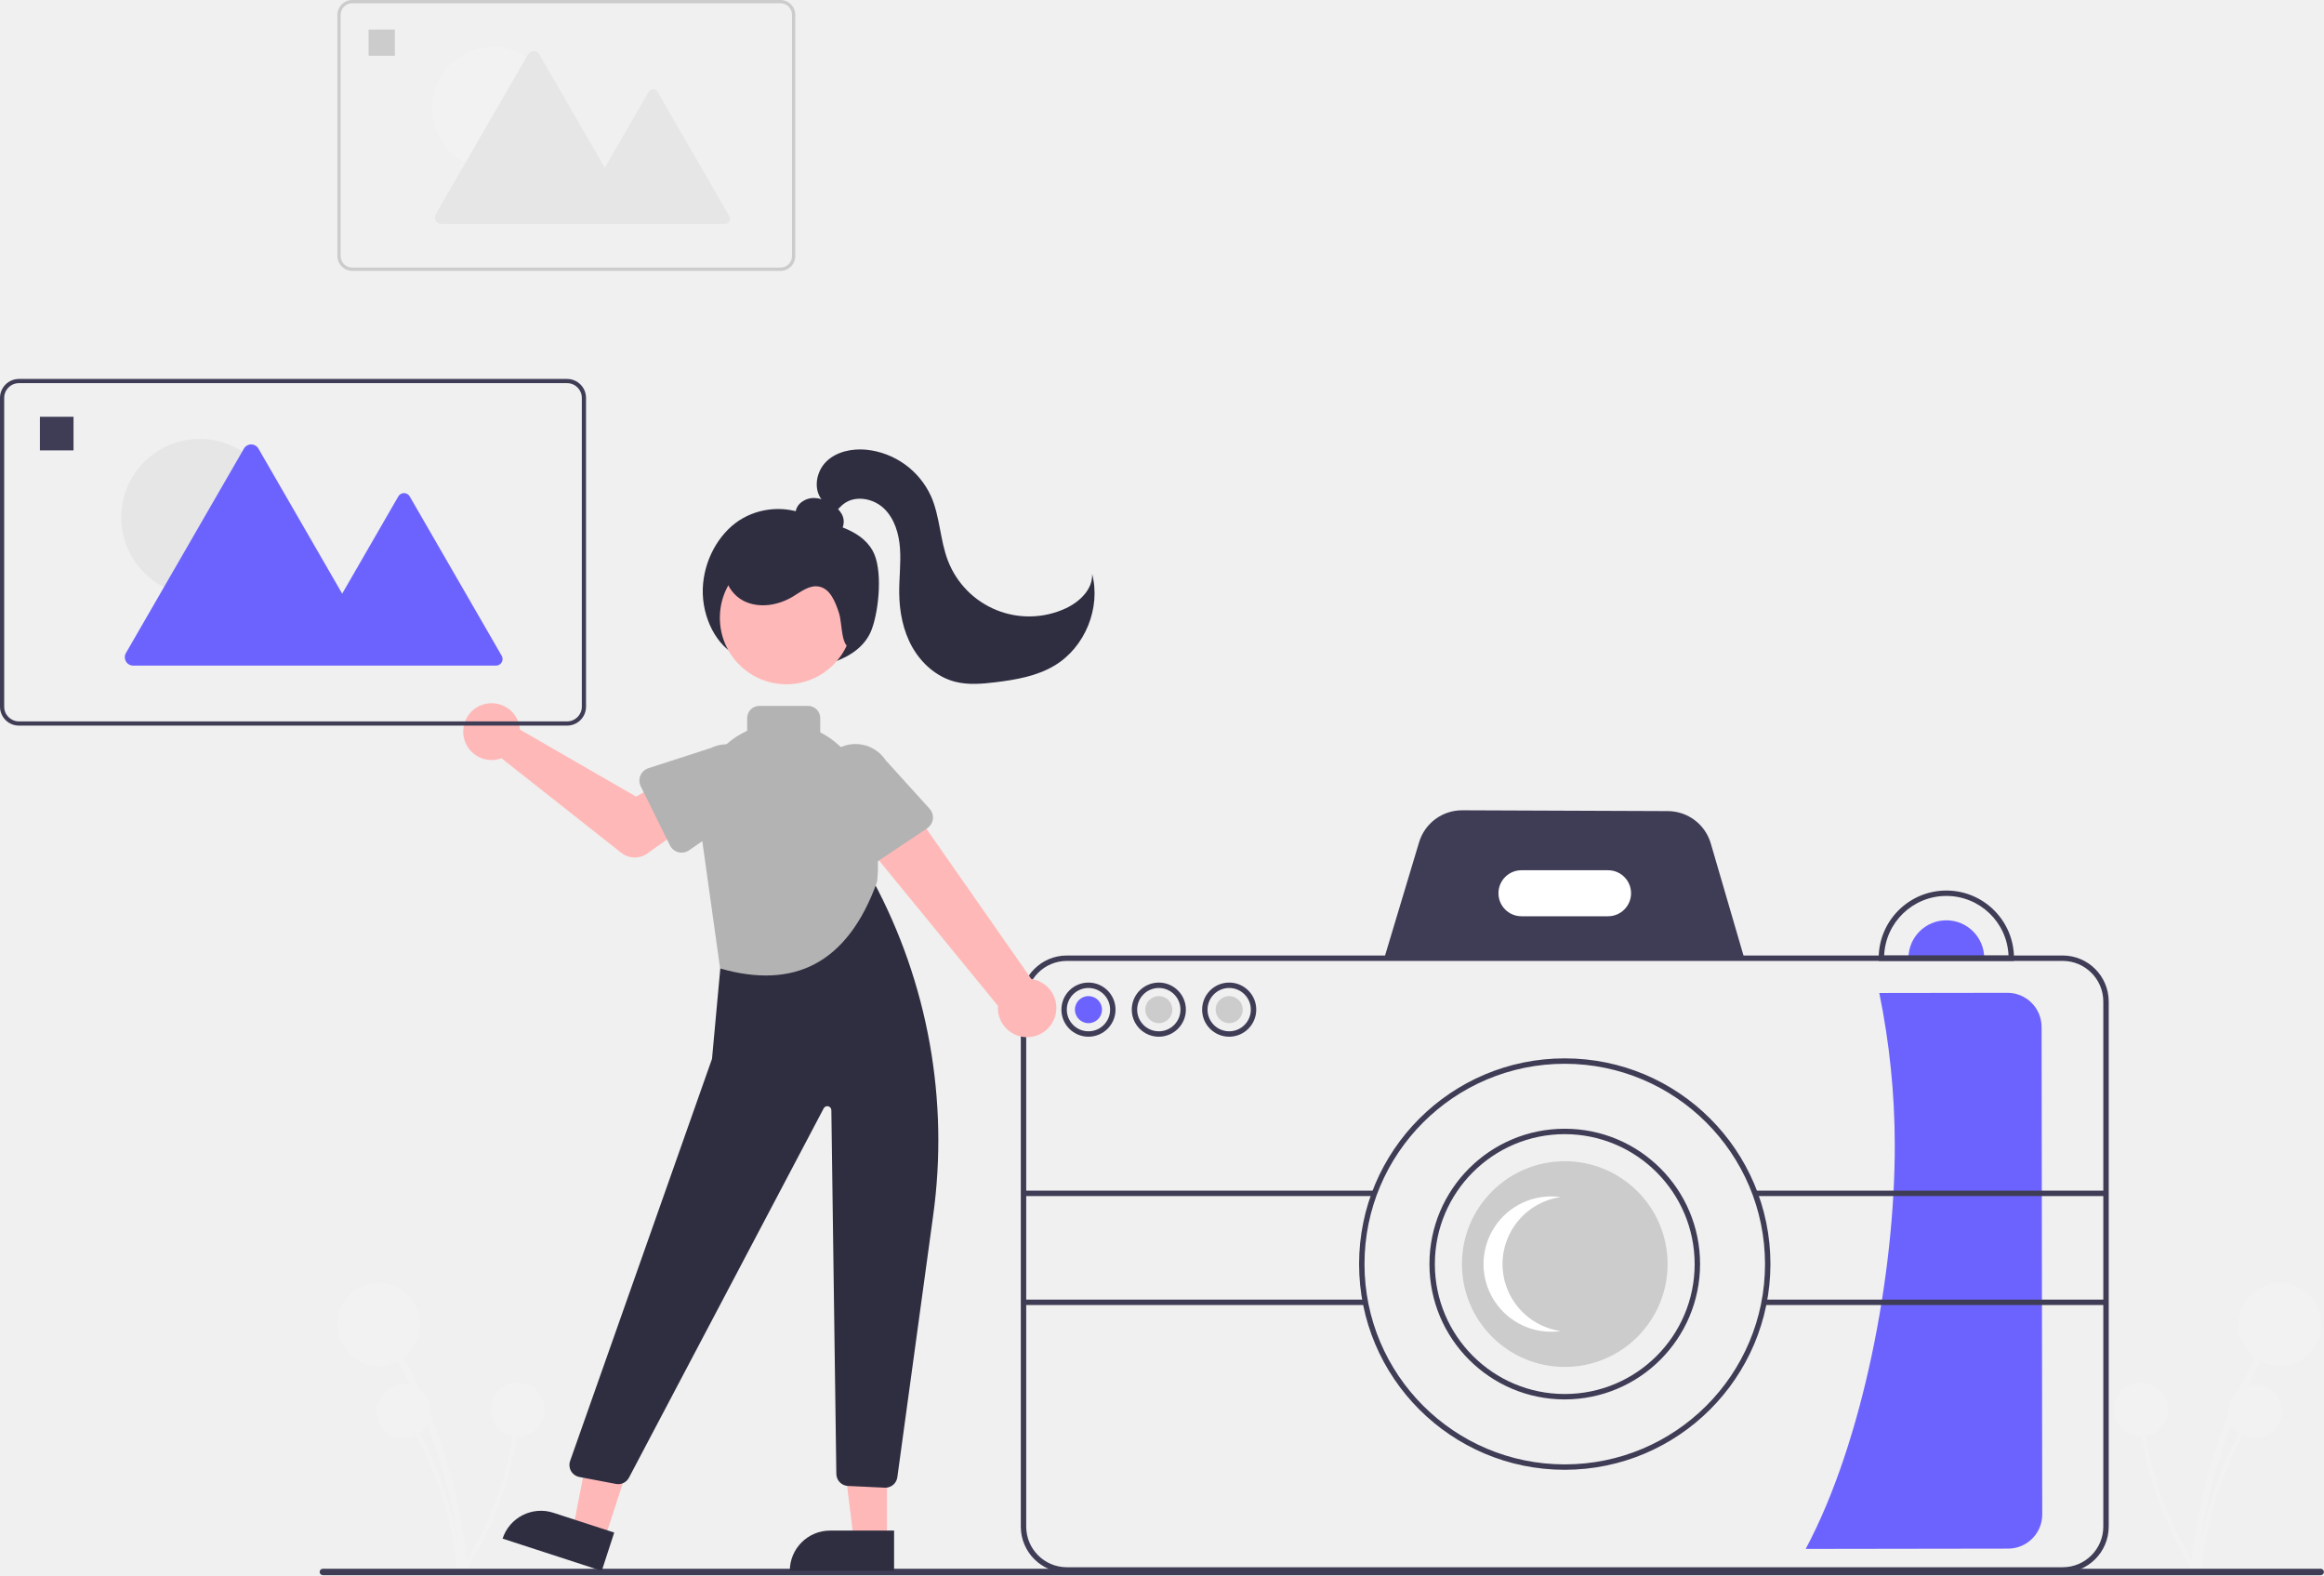
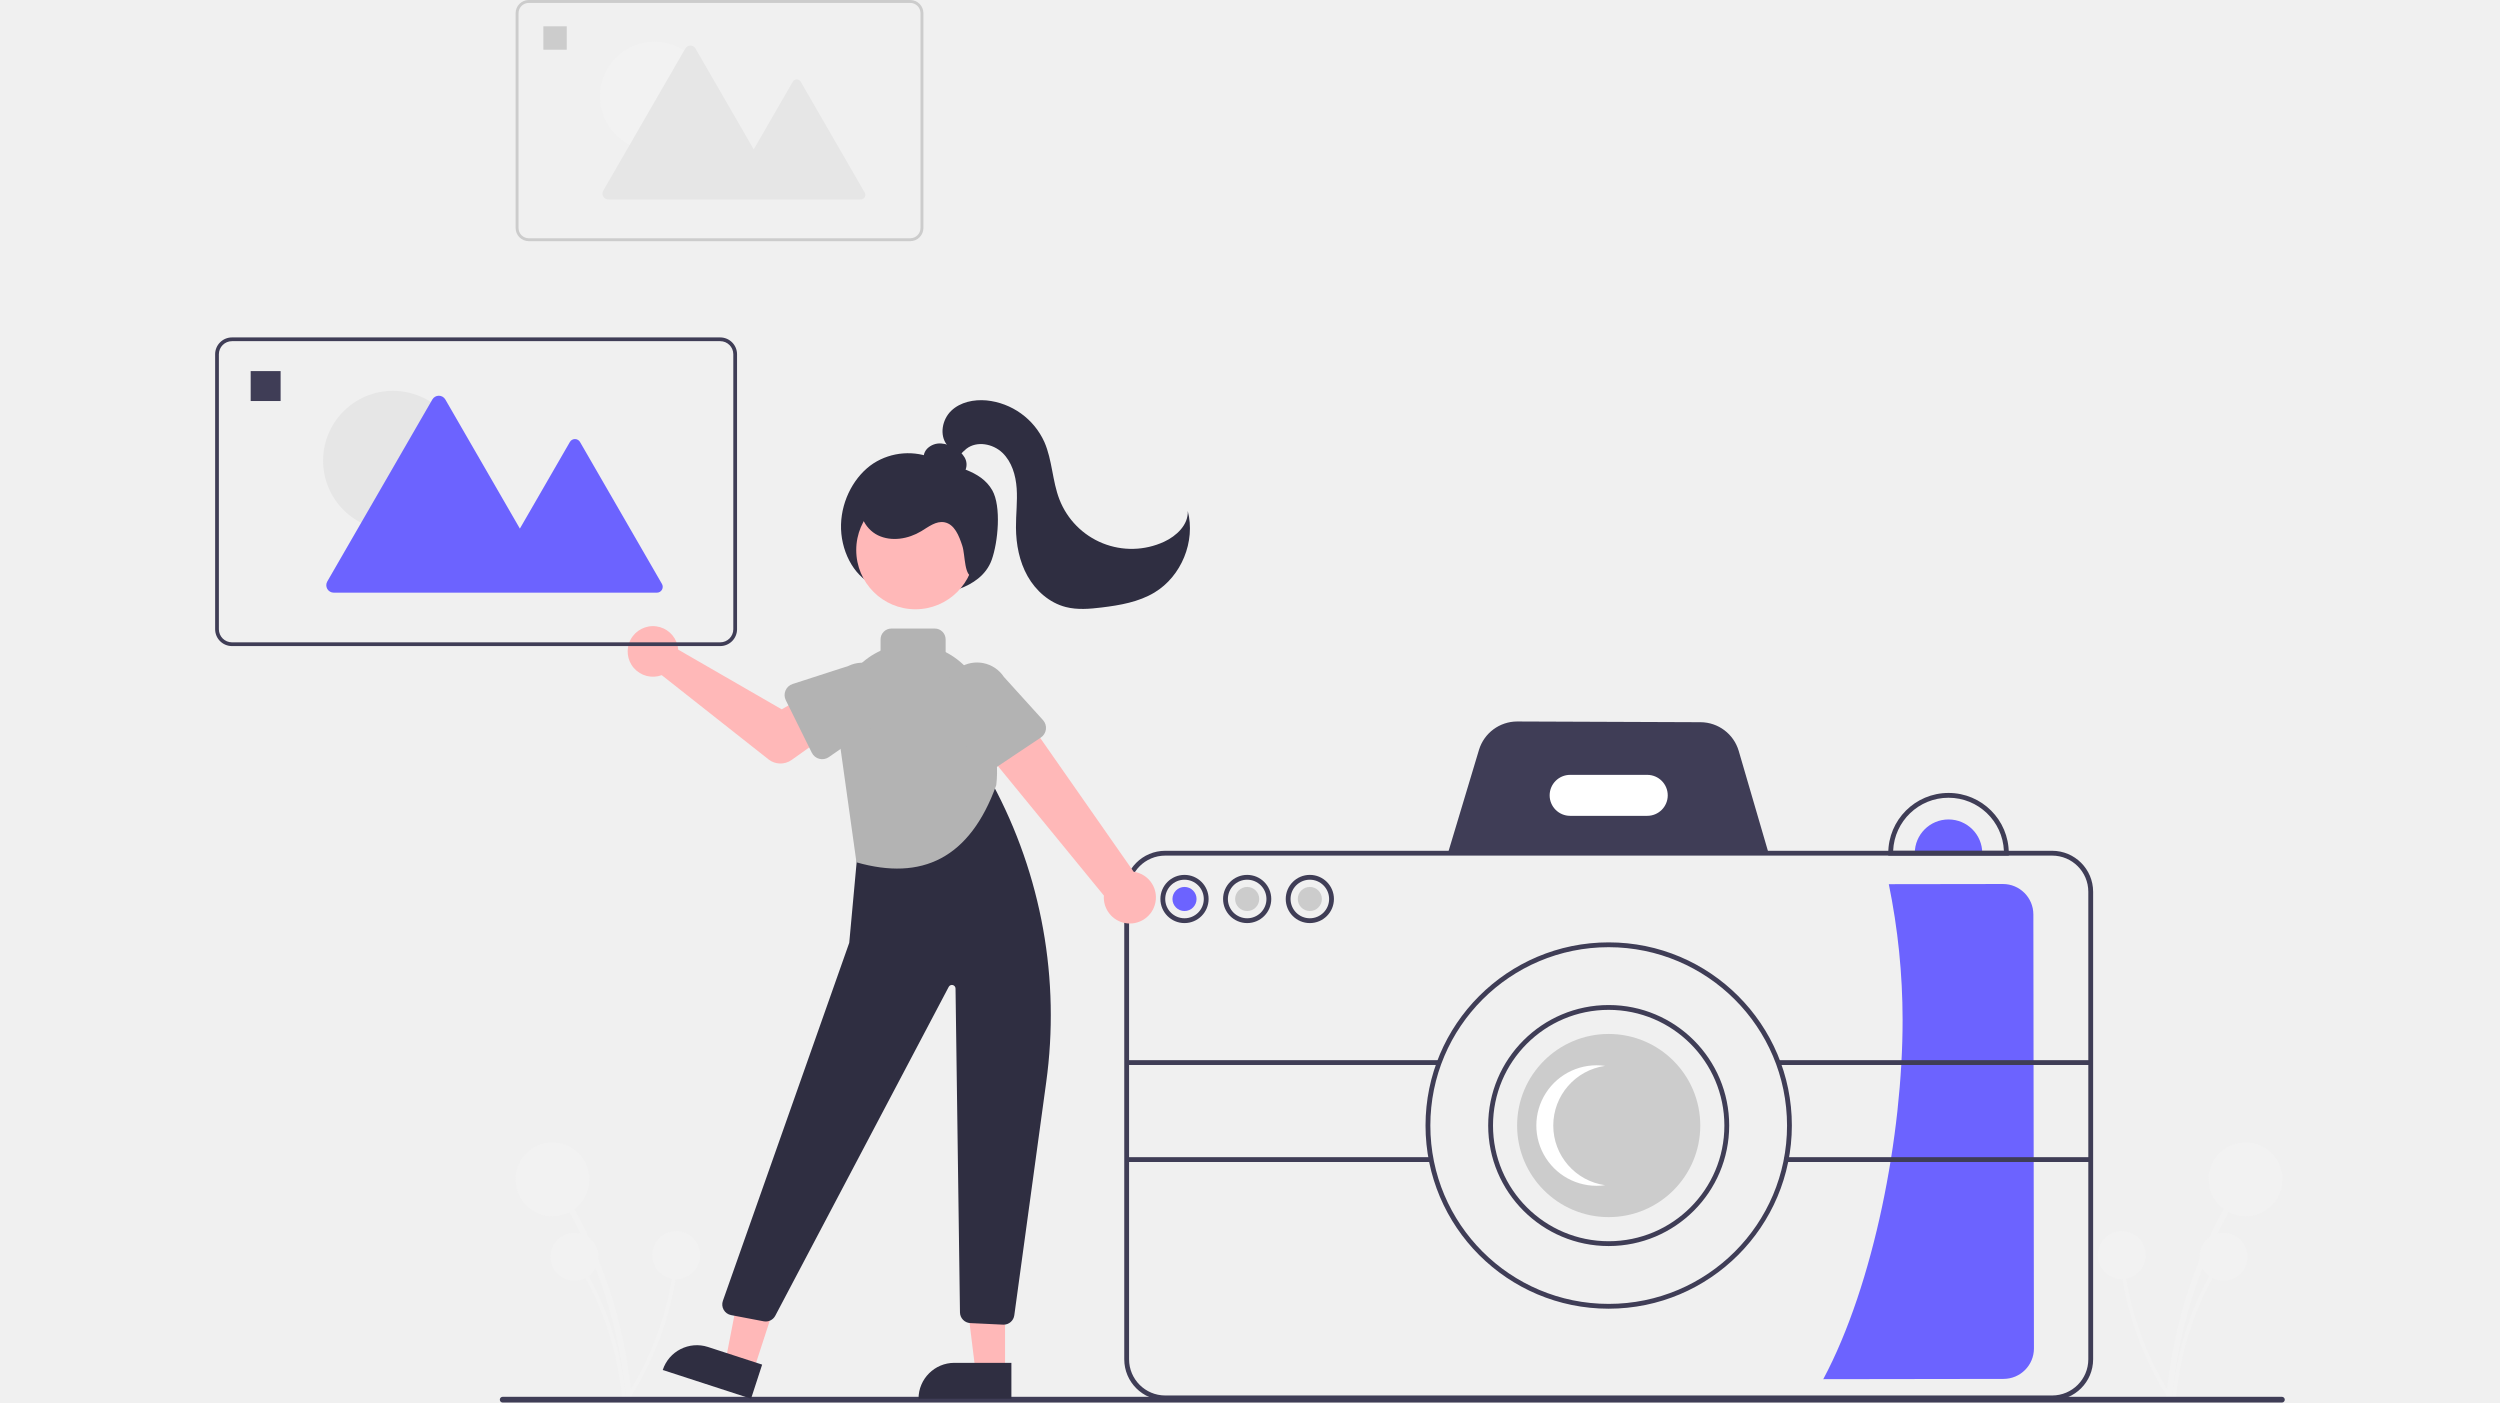
- <svg xmlns="http://www.w3.org/2000/svg" id="adb94446-5251-4268-838a-0133635768e6" data-name="Layer 1" width="858.756" height="581.934" viewBox="0 0 858.756 581.934">
+ <svg xmlns="http://www.w3.org/2000/svg" id="adb94446-5251-4268-838a-0133635768e6" data-name="Layer 1" width="500.756" height="280.934" viewBox="0 0 858.756 581.934">
  <path d="M982.603,738.675a198.585,198.585,0,0,1,16.436-62.675q3.709-8.286,8.165-16.208a1.21,1.21,0,0,0-2.089-1.221,201.33,201.33,0,0,0-22.403,61.805q-1.682,9.086-2.528,18.299c-.143,1.549,2.276,1.54,2.419,0Z" transform="translate(-170.622 -159.0328)" fill="#f2f2f2" />
  <circle cx="842.441" cy="489.319" r="15.319" fill="#f2f2f2" />
  <path d="M984.17,739.082a128.832,128.832,0,0,1,10.662-40.66q2.406-5.376,5.297-10.515a.785.785,0,0,0-1.355-.792,130.613,130.613,0,0,0-14.534,40.096q-1.091,5.894-1.64,11.872c-.093,1.005,1.477.999,1.569,0Z" transform="translate(-170.622 -159.0328)" fill="#f2f2f2" />
  <circle cx="833.309" cy="521.452" r="9.938" fill="#f2f2f2" />
  <path d="M982.19,738.144a128.832,128.832,0,0,1-16.601-38.618q-1.409-5.719-2.29-11.549a.785.785,0,0,0-1.555.209,130.612,130.612,0,0,0,13.202,40.554q2.765,5.319,6.008,10.369c.545.85,1.779-.121,1.237-.965Z" transform="translate(-170.622 -159.0328)" fill="#f2f2f2" />
  <circle cx="791.108" cy="520.755" r="9.938" fill="#f2f2f2" />
  <path d="M341.049,738.675a198.585,198.585,0,0,0-16.436-62.675q-3.709-8.286-8.165-16.208a1.21,1.21,0,0,1,2.089-1.221,201.33,201.33,0,0,1,22.403,61.805q1.682,9.086,2.528,18.299c.143,1.549-2.276,1.54-2.419,0Z" transform="translate(-170.622 -159.0328)" fill="#f2f2f2" />
  <circle cx="139.968" cy="489.319" r="15.319" fill="#f2f2f2" />
  <path d="M339.482,739.082a128.832,128.832,0,0,0-10.662-40.66q-2.406-5.376-5.297-10.515a.785.785,0,0,1,1.355-.792,130.612,130.612,0,0,1,14.534,40.096q1.091,5.894,1.64,11.872c.093,1.005-1.477.999-1.569,0Z" transform="translate(-170.622 -159.0328)" fill="#f2f2f2" />
  <circle cx="149.1" cy="521.452" r="9.938" fill="#f2f2f2" />
  <path d="M341.463,738.144A128.831,128.831,0,0,0,358.064,699.526q1.409-5.719,2.291-11.549a.785.785,0,0,1,1.555.209,130.612,130.612,0,0,1-13.202,40.554Q345.944,734.058,342.7,739.109c-.545.85-1.779-.121-1.237-.965Z" transform="translate(-170.622 -159.0328)" fill="#f2f2f2" />
  <circle cx="191.3" cy="520.755" r="9.938" fill="#f2f2f2" />
  <path d="M925.025,538.412l.239,180.114a12.626,12.626,0,0,1-12.593,12.63l-74.817.11c21.062-39.4,32.987-101.415,32.917-149.218a281.271,281.271,0,0,0-5.721-56.161l47.345-.069A12.626,12.626,0,0,1,925.025,538.412Z" transform="translate(-170.622 -159.0328)" fill="#6c63ff" />
  <path d="M1028.187,740.967h-738.294a1.191,1.191,0,0,1,0-2.381h738.294a1.191,1.191,0,0,1,0,2.381Z" transform="translate(-170.622 -159.0328)" fill="#3f3d56" />
  <path d="M815.388,513.794l-133.338-.523,12.966-43.137a16.599,16.599,0,0,1,15.804-11.75h.063l76.106.299a16.597,16.597,0,0,1,15.774,11.875Z" transform="translate(-170.622 -159.0328)" fill="#3f3d56" />
  <path d="M889.826,499.033a14,14,0,0,0-14,14h28A14,14,0,0,0,889.826,499.033Z" transform="translate(-170.622 -159.0328)" fill="#6c63ff" />
  <path d="M932.826,740.033h-368a17.019,17.019,0,0,1-17-17v-194a17.019,17.019,0,0,1,17-17h368a17.019,17.019,0,0,1,17,17v194A17.019,17.019,0,0,1,932.826,740.033Zm-368-226a15.017,15.017,0,0,0-15,15v194a15.017,15.017,0,0,0,15,15h368a15.017,15.017,0,0,0,15-15v-194a15.017,15.017,0,0,0-15-15Z" transform="translate(-170.622 -159.0328)" fill="#3f3d56" />
  <path d="M764.826,497.533h-32a8.5,8.5,0,0,1,0-17h32a8.5,8.5,0,0,1,0,17Z" transform="translate(-170.622 -159.0328)" fill="#fff" />
  <path d="M748.826,702.033a76,76,0,1,1,76-76A76.086,76.086,0,0,1,748.826,702.033Zm0-150a74,74,0,1,0,74,74A74.084,74.084,0,0,0,748.826,552.033Z" transform="translate(-170.622 -159.0328)" fill="#3f3d56" />
  <path d="M748.826,676.033a50,50,0,1,1,50-50A50.056,50.056,0,0,1,748.826,676.033Zm0-98a48,48,0,1,0,48,48A48.054,48.054,0,0,0,748.826,578.033Z" transform="translate(-170.622 -159.0328)" fill="#3f3d56" />
  <circle cx="578.204" cy="467" r="38" fill="#ccc" />
  <path d="M725.826,626.033a25.001,25.001,0,0,1,21.5-24.751,25,25,0,1,0,0,49.502A25.001,25.001,0,0,1,725.826,626.033Z" transform="translate(-170.622 -159.0328)" fill="#fff" />
  <path d="M914.826,514.033h-50v-1a25,25,0,0,1,50,0Zm-47.979-2h45.957a23,23,0,0,0-45.957,0Z" transform="translate(-170.622 -159.0328)" fill="#3f3d56" />
  <path d="M572.826,542.033a10,10,0,1,1,10-10A10.011,10.011,0,0,1,572.826,542.033Zm0-18a8,8,0,1,0,8,8A8.009,8.009,0,0,0,572.826,524.033Z" transform="translate(-170.622 -159.0328)" fill="#3f3d56" />
  <circle cx="402.204" cy="373" r="5" fill="#6c63ff" />
  <circle cx="428.204" cy="373" r="5" fill="#ccc" />
  <circle cx="454.204" cy="373" r="5" fill="#ccc" />
  <path d="M598.826,542.033a10,10,0,1,1,10-10A10.011,10.011,0,0,1,598.826,542.033Zm0-18a8,8,0,1,0,8,8A8.009,8.009,0,0,0,598.826,524.033Z" transform="translate(-170.622 -159.0328)" fill="#3f3d56" />
  <path d="M624.826,542.033a10,10,0,1,1,10-10A10.011,10.011,0,0,1,624.826,542.033Zm0-18a8,8,0,1,0,8,8A8.009,8.009,0,0,0,624.826,524.033Z" transform="translate(-170.622 -159.0328)" fill="#3f3d56" />
  <rect x="378.204" y="439.874" width="130" height="2" fill="#3f3d56" />
  <rect x="378.204" y="480.126" width="126.771" height="2" fill="#3f3d56" />
  <rect x="648.204" y="439.874" width="130" height="2" fill="#3f3d56" />
  <rect x="651.204" y="480.126" width="126.771" height="2" fill="#3f3d56" />
  <path d="M443.448,401.509c-8.109-3.725-13.44-14.377-13.137-24.881s5.831-20.329,13.456-25.338a26.649,26.649,0,0,1,25.219-1.906c8.183,3.483,19.169,4.432,24.087,13.089,3.78,6.653,2.418,21.495-.258,28.892-2.313,6.394-7.968,9.997-13.483,12.013a45.34,45.34,0,0,1-37.511-3.022" transform="translate(-170.622 -159.0328)" fill="#2f2e41" />
  <polygon points="223.381 568.707 211.722 564.914 220.803 518.141 238.01 523.739 223.381 568.707" fill="#ffb8b8" />
  <path d="M372.583,718.896h23.644a0,0,0,0,1,0,0v14.887a0,0,0,0,1,0,0H357.696a0,0,0,0,1,0,0v0A14.887,14.887,0,0,1,372.583,718.896Z" transform="translate(72.57497 -240.0198) rotate(18.021)" fill="#2f2e41" />
  <polygon points="327.75 568.961 315.49 568.96 309.658 521.672 327.752 521.673 327.75 568.961" fill="#ffb8b8" />
  <path d="M306.733,565.457h23.644a0,0,0,0,1,0,0v14.887a0,0,0,0,1,0,0H291.846a0,0,0,0,1,0,0v0A14.887,14.887,0,0,1,306.733,565.457Z" fill="#2f2e41" />
  <path d="M497.755,708.652c-.074,0-.147-.002-.222-.006l-13.586-.647a4.506,4.506,0,0,1-4.285-4.433L477.821,569.175a1.5,1.5,0,0,0-2.827-.679l-71.959,136.44a4.476,4.476,0,0,1-4.822,2.321l-13.521-2.575a4.499,4.499,0,0,1-3.401-5.918l52.43-148.552,4.034-43.943a4.47,4.47,0,0,1,3.936-4.05c15.277-1.877,36.624-14.395,45.092-19.689a4.446,4.446,0,0,1,3.531-.531,4.556,4.556,0,0,1,2.831,2.245A202.748,202.748,0,0,1,515.422,608.221l-13.217,96.54A4.475,4.475,0,0,1,497.755,708.652Z" transform="translate(-170.622 -159.0328)" fill="#2f2e41" />
  <circle cx="290.564" cy="228.237" r="24.561" fill="#ffb8b8" />
  <path d="M436.714,516.821l-7.396-52.845a31.045,31.045,0,0,1,60.574-13.635c2.106,9.769,6.385,21.66,4.822,34.479h0C483.761,515.22,463.878,524.593,436.714,516.821Z" transform="translate(-170.622 -159.0328)" fill="#b3b3b3" />
  <path d="M469.214,434.821h-18a4.505,4.505,0,0,1-4.5-4.5v-6a4.505,4.505,0,0,1,4.5-4.5h18a4.505,4.505,0,0,1,4.5,4.5v6A4.505,4.505,0,0,1,469.214,434.821Z" transform="translate(-170.622 -159.0328)" fill="#b3b3b3" />
  <path d="M560.437,534.703a10.743,10.743,0,0,0-8.715-13.979l-56.029-80.214L479.079,456.935l60.299,73.683a10.801,10.801,0,0,0,21.059,4.085Z" transform="translate(-170.622 -159.0328)" fill="#ffb8b8" />
  <path d="M513.22,465.049l-20.234,13.507a4.817,4.817,0,0,1-7.029-1.948l-10.365-21.928A13.377,13.377,0,0,1,497.888,439.892l16.229,17.919a4.817,4.817,0,0,1-.897,7.239Z" transform="translate(-170.622 -159.0328)" fill="#b3b3b3" />
  <path d="M362.502,426.923a10.526,10.526,0,0,1,.239,1.64l42.957,24.782,10.441-6.011,11.131,14.572-17.45,12.438a8,8,0,0,1-9.598-.234l-44.297-34.946a10.497,10.497,0,1,1,6.576-12.241Z" transform="translate(-170.622 -159.0328)" fill="#ffb8b8" />
  <path d="M418.185,471.353l-10.794-21.802a4.817,4.817,0,0,1,2.835-6.72l23.078-7.46a13.377,13.377,0,0,1,11.8,24.012L425.248,473.173a4.817,4.817,0,0,1-7.063-1.82Z" transform="translate(-170.622 -159.0328)" fill="#b3b3b3" />
  <path d="M477.668,356.337a4.063,4.063,0,0,0,4.317-2.409,5.851,5.851,0,0,0-.416-5.138,10.736,10.736,0,0,0-3.776-3.703,12.406,12.406,0,0,0-5.982-2.058,7.461,7.461,0,0,0-5.794,2.199,5.377,5.377,0,0,0-.972,5.928c.898,1.732,2.783,2.703,4.619,3.362a27.094,27.094,0,0,0,11.378,1.494" transform="translate(-170.622 -159.0328)" fill="#2f2e41" />
  <path d="M485.522,398.452c-4.293.202-3.554-8.907-4.897-12.989s-3.196-8.951-7.421-9.734c-3.463-.641-6.592,1.891-9.609,3.709-5.376,3.24-12.336,4.435-17.981,1.691s-9.079-10.078-6.333-15.723a12.876,12.876,0,0,1,8.049-6.341,25.906,25.906,0,0,1,10.462-.503,53.527,53.527,0,0,1,21.886,7.757c4.582,2.874,8.942,6.786,10.306,12.02s1.92,19.465-3.413,20.366Z" transform="translate(-170.622 -159.0328)" fill="#2f2e41" />
  <path d="M474.29,343.668c-3.243-4.111-2.021-10.588,1.758-14.211s9.4-4.753,14.615-4.292a29.621,29.621,0,0,1,24.025,17.275c3.296,7.539,3.269,16.163,6.249,23.832a32.137,32.137,0,0,0,43.41,17.543c5.188-2.392,10.128-7.076,9.832-12.782,3.28,12.646-2.628,27.112-13.823,33.847-6.557,3.945-14.323,5.284-21.92,6.206-4.951.601-10.039,1.047-14.87-.19-6.759-1.731-12.418-6.72-15.845-12.798s-4.775-13.161-4.827-20.138c-.041-5.435.671-10.873.295-16.296s-2.006-11.031-5.937-14.785-10.564-4.99-14.878-1.683c-1.734,1.329-3.004,3.27-4.956,4.25s-5.036.218-5.167-1.963Z" transform="translate(-170.622 -159.0328)" fill="#2f2e41" />
  <path d="M380.185,427.099H177.607a6.994,6.994,0,0,1-6.985-6.985V306.018a6.994,6.994,0,0,1,6.985-6.985H380.185A6.993,6.993,0,0,1,387.17,306.018V420.113A6.993,6.993,0,0,1,380.185,427.099ZM177.607,300.585a5.439,5.439,0,0,0-5.433,5.433V420.113a5.439,5.439,0,0,0,5.433,5.433H380.185a5.439,5.439,0,0,0,5.433-5.433V306.018a5.439,5.439,0,0,0-5.433-5.433Z" transform="translate(-170.622 -159.0328)" fill="#3f3d56" />
  <circle cx="73.768" cy="191.125" r="28.967" fill="#e6e6e6" />
  <path d="M356.012,401.309l-34.003-58.895a2.421,2.421,0,0,0-4.194,0l-20.751,35.942-30.936-53.582a3.105,3.105,0,0,0-5.377,0L217.155,400.284a3.105,3.105,0,0,0,2.689,4.657h134.072A2.421,2.421,0,0,0,356.012,401.309Z" transform="translate(-170.622 -159.0328)" fill="#6c63ff" />
  <rect x="14.747" y="153.971" width="12.419" height="12.419" fill="#3f3d56" />
  <path d="M459.039,259.099H300.753a5.464,5.464,0,0,1-5.458-5.458V164.491a5.465,5.465,0,0,1,5.458-5.458H459.039a5.464,5.464,0,0,1,5.458,5.458v89.15A5.464,5.464,0,0,1,459.039,259.099ZM300.753,160.246a4.25,4.25,0,0,0-4.245,4.245v89.15a4.25,4.25,0,0,0,4.245,4.245H459.039a4.25,4.25,0,0,0,4.245-4.245V164.491a4.25,4.25,0,0,0-4.245-4.245Z" transform="translate(-170.622 -159.0328)" fill="#ccc" />
  <circle cx="182.312" cy="39.947" r="22.634" fill="#f2f2f2" />
  <path d="M440.152,238.947,413.583,192.929a1.892,1.892,0,0,0-3.277,0l-16.214,28.084L369.92,179.146a2.426,2.426,0,0,0-4.202,0L331.654,238.147a2.426,2.426,0,0,0,2.101,3.639H438.513A1.892,1.892,0,0,0,440.152,238.947Z" transform="translate(-170.622 -159.0328)" fill="#e6e6e6" />
  <rect x="136.195" y="10.916" width="9.703" height="9.703" fill="#ccc" />
</svg>
